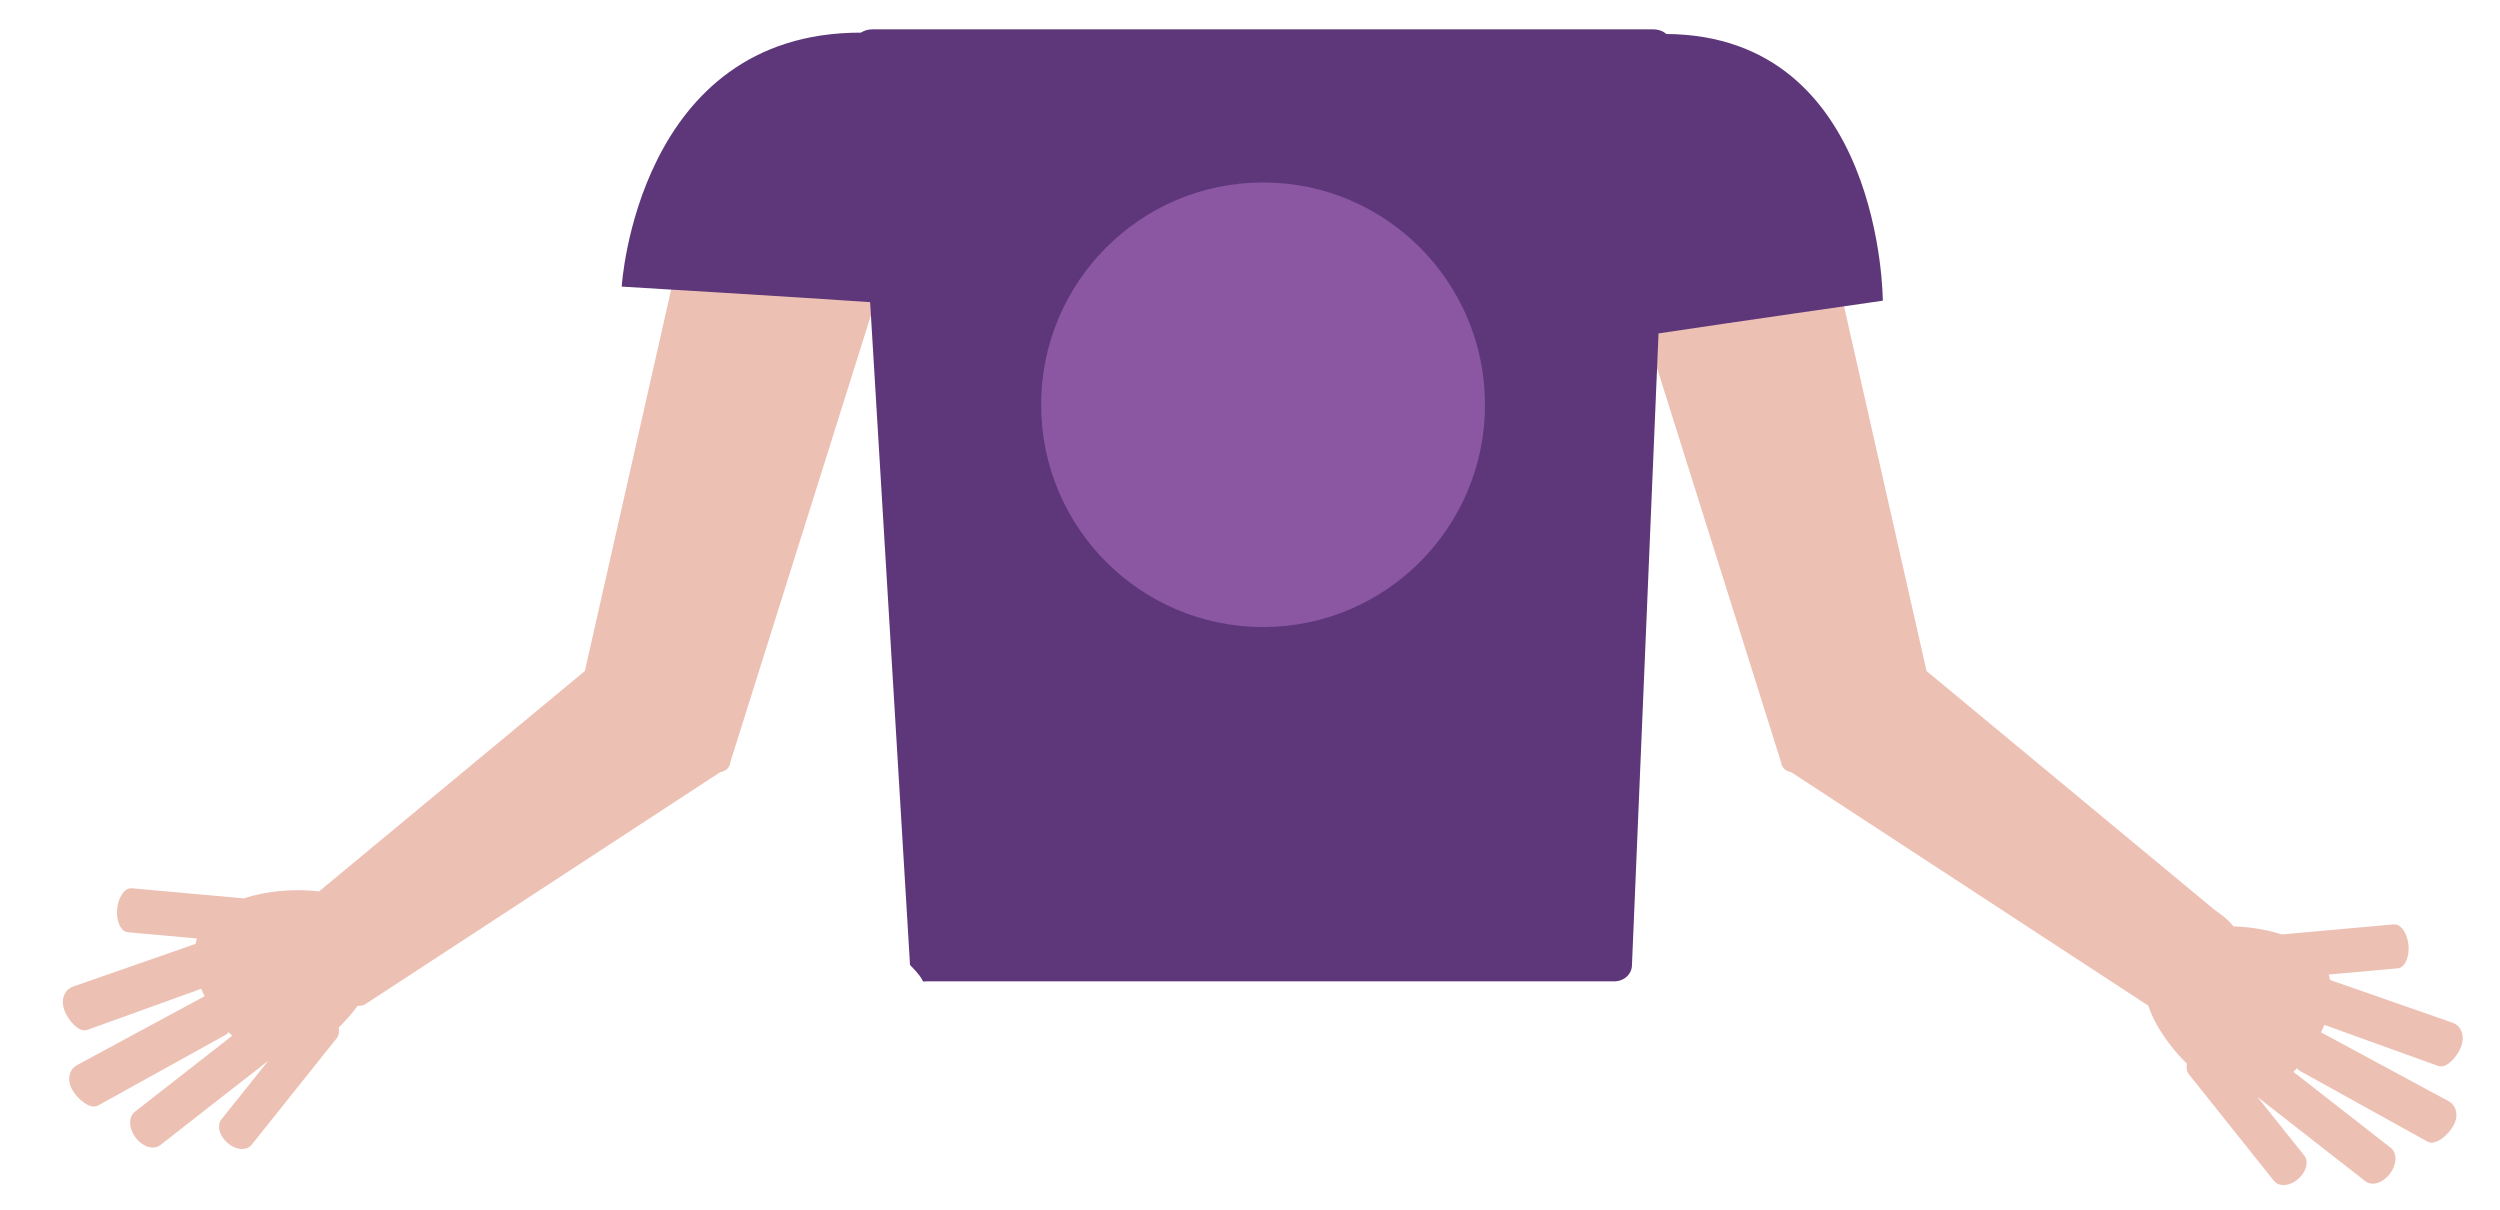
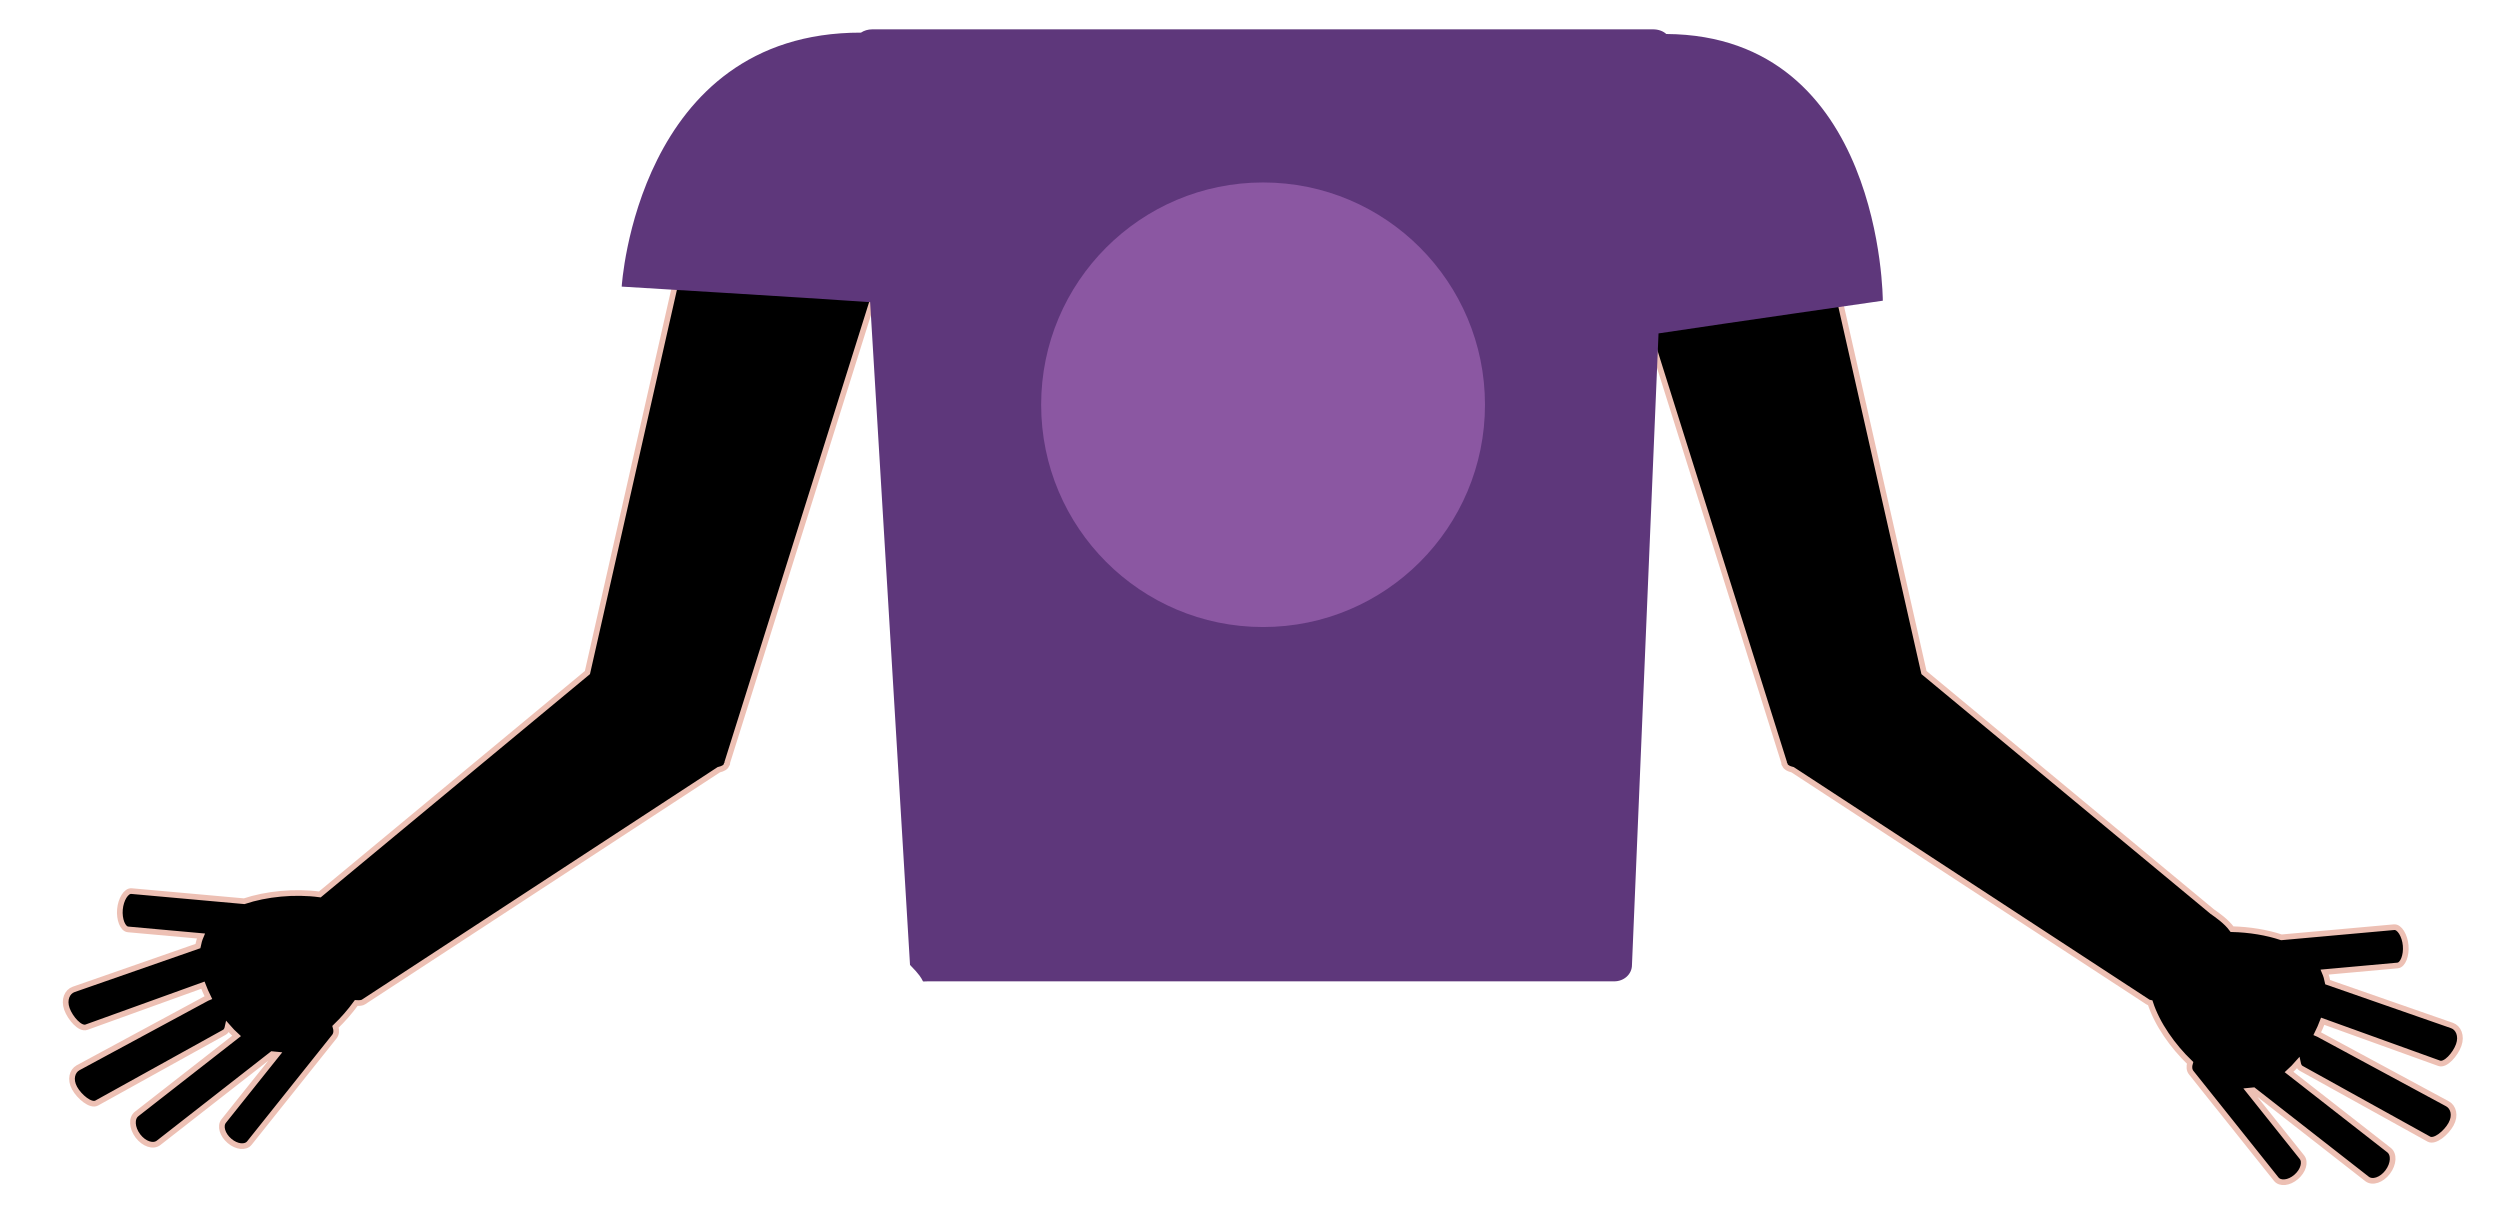
<svg x="0px" y="0px" width="312.5px" height="151.167px" viewBox="0 0 312.5 151.167">
-   <g fill="#EDC0B4" stroke="#EDC0B4">
+   <g class="fill-piel-w" stroke="#EDC0B4">
    <path stroke-width="0.709" stroke-miterlimit="10" d="M97.849,24.287l-3.11-0.758c-2.577-0.629-7.224-1.616-7.601-0.065l-13.71,60.605l-33.447,27.734c-3.158-0.431-6.736-0.064-9.459,0.85l-14.079-1.266c-0.681-0.063-1.341,1.042-1.451,2.284c-0.11,1.238,0.339,2.448,1.018,2.505L25.116,117c-0.173,0.405-0.297,0.826-0.379,1.259l-15.535,5.418c-0.795,0.282-1.255,1.276-0.839,2.444c0.425,1.168,1.651,2.566,2.438,2.281l14.562-5.255c0.193,0.509,0.417,1.025,0.678,1.549c-0.057,0.023-0.113,0.043-0.169,0.075L9.757,133.47c-0.734,0.407-1.038,1.456-0.436,2.545c0.6,1.086,2.029,2.275,2.766,1.867l15.974-8.852c0.213-0.119,0.336-0.367,0.4-0.673c0.354,0.406,0.722,0.789,1.107,1.136l-12.491,9.753c-0.668,0.522-0.602,1.737,0.16,2.747c0.768,1.01,1.907,1.384,2.577,0.869l14.189-11.083c0.193,0.032,0.388,0.049,0.584,0.064l-6.623,8.287c-0.493,0.61-0.175,1.719,0.721,2.481c0.892,0.766,1.999,0.878,2.488,0.271l10.623-13.307c0.256-0.316,0.291-0.765,0.145-1.23c0.923-0.887,1.809-1.897,2.589-2.972c0.415,0.027,0.741-0.007,0.915-0.13l44.399-29.025c0.54-0.125,0.903-0.328,0.978-0.639c0.095-0.067,0.111-0.175,0.095-0.301l19.721-62.682C111.015,31.042,100.426,24.915,97.849,24.287z" />
    <path stroke-width="0.709" stroke-miterlimit="10" d="M304.9,132.912c0.787,0.286,2.014-1.11,2.438-2.28c0.416-1.166-0.044-2.16-0.839-2.444l-15.535-5.416c-0.082-0.435-0.206-0.855-0.38-1.261l9.107-0.824c0.679-0.057,1.128-1.265,1.018-2.505s-0.771-2.348-1.451-2.284l-14.078,1.268c-1.806-0.606-3.988-0.967-6.175-1.021c-0.723-0.993-1.905-1.792-2.476-2.196l-36.032-29.88l-13.709-60.604c-0.379-1.551-5.025-0.564-7.603,0.065l-3.11,0.758c-2.577,0.628-13.166,6.756-12.789,8.311l19.723,62.688c-0.016,0.123,0,0.229,0.093,0.294c0.021,0.087,0.07,0.164,0.134,0.235c0.027,0.031,0.065,0.057,0.101,0.085c0.043,0.034,0.087,0.067,0.14,0.097c0.058,0.033,0.122,0.063,0.19,0.091c0.039,0.016,0.081,0.03,0.124,0.044c0.091,0.031,0.184,0.061,0.29,0.086l44.397,29.025c0.074,0.052,0.18,0.086,0.302,0.109c0.864,2.68,2.817,5.425,4.98,7.503c-0.146,0.465-0.111,0.914,0.145,1.231l10.623,13.306c0.489,0.606,1.596,0.496,2.488-0.271c0.896-0.762,1.214-1.872,0.721-2.482l-6.621-8.285c0.195-0.015,0.39-0.032,0.583-0.064l14.188,11.083c0.67,0.513,1.81,0.139,2.577-0.871c0.762-1.01,0.828-2.225,0.16-2.745l-12.49-9.754c0.385-0.347,0.752-0.729,1.106-1.135c0.063,0.306,0.187,0.553,0.399,0.671l15.974,8.852c0.736,0.408,2.166-0.779,2.766-1.867c0.603-1.088,0.299-2.138-0.436-2.545l-16.114-8.697c-0.057-0.031-0.113-0.051-0.169-0.075c0.261-0.524,0.485-1.04,0.679-1.55L304.9,132.912z" />
  </g>
  <path fill="#5E377B" d="M235.351,37.588c0,0-0.02-33.16-27.066-33.339c-0.406-0.372-0.997-0.582-1.665-0.582h-97.573c-0.545,0-1.039,0.153-1.425,0.411C79.622,4.044,77.713,35.826,77.713,35.826s22.83,1.368,31.053,1.943l4.986,82.849c2.409,2.411,0.994,2.05,2.216,2.05h85.81c1.225,0,2.218-0.895,2.218-2.049l3.32-78.943C215.938,40.375,235.351,37.588,235.351,37.588z" />
  <path fill="#8B57A2" d="M185.622,50.593c0,15.347-12.421,27.786-27.738,27.786c-15.319,0-27.74-12.439-27.74-27.786c0-15.345,12.421-27.785,27.74-27.785C173.201,22.808,185.622,35.249,185.622,50.593z" />
</svg>
